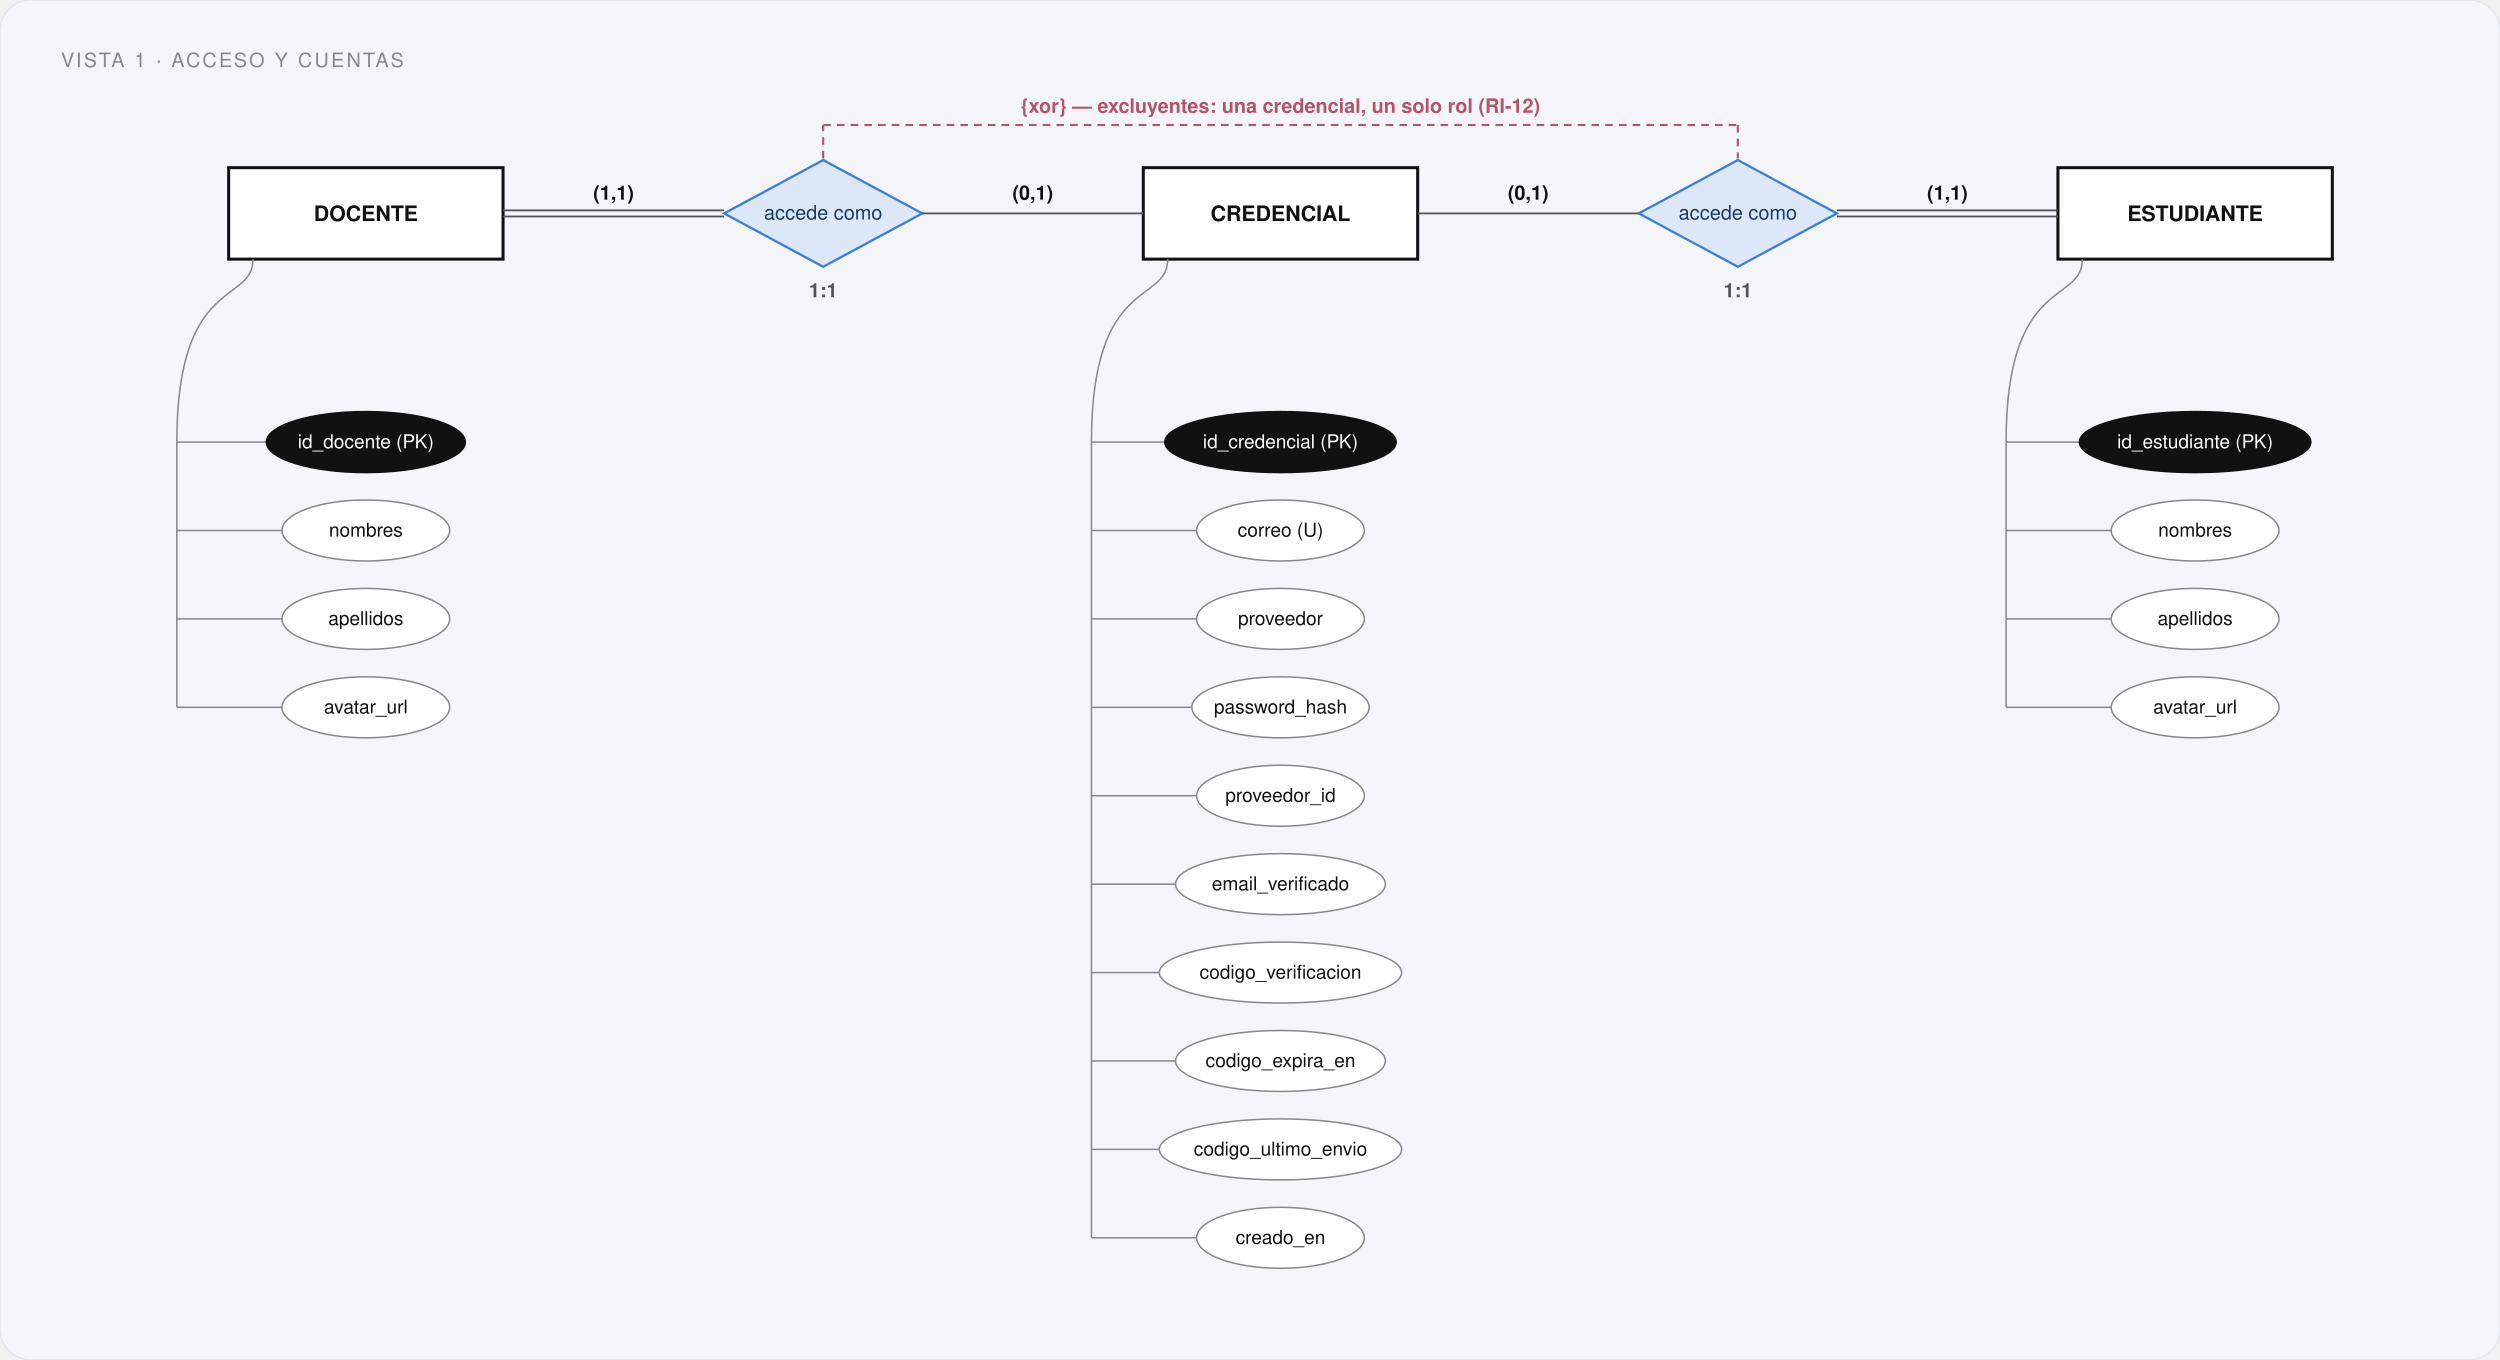
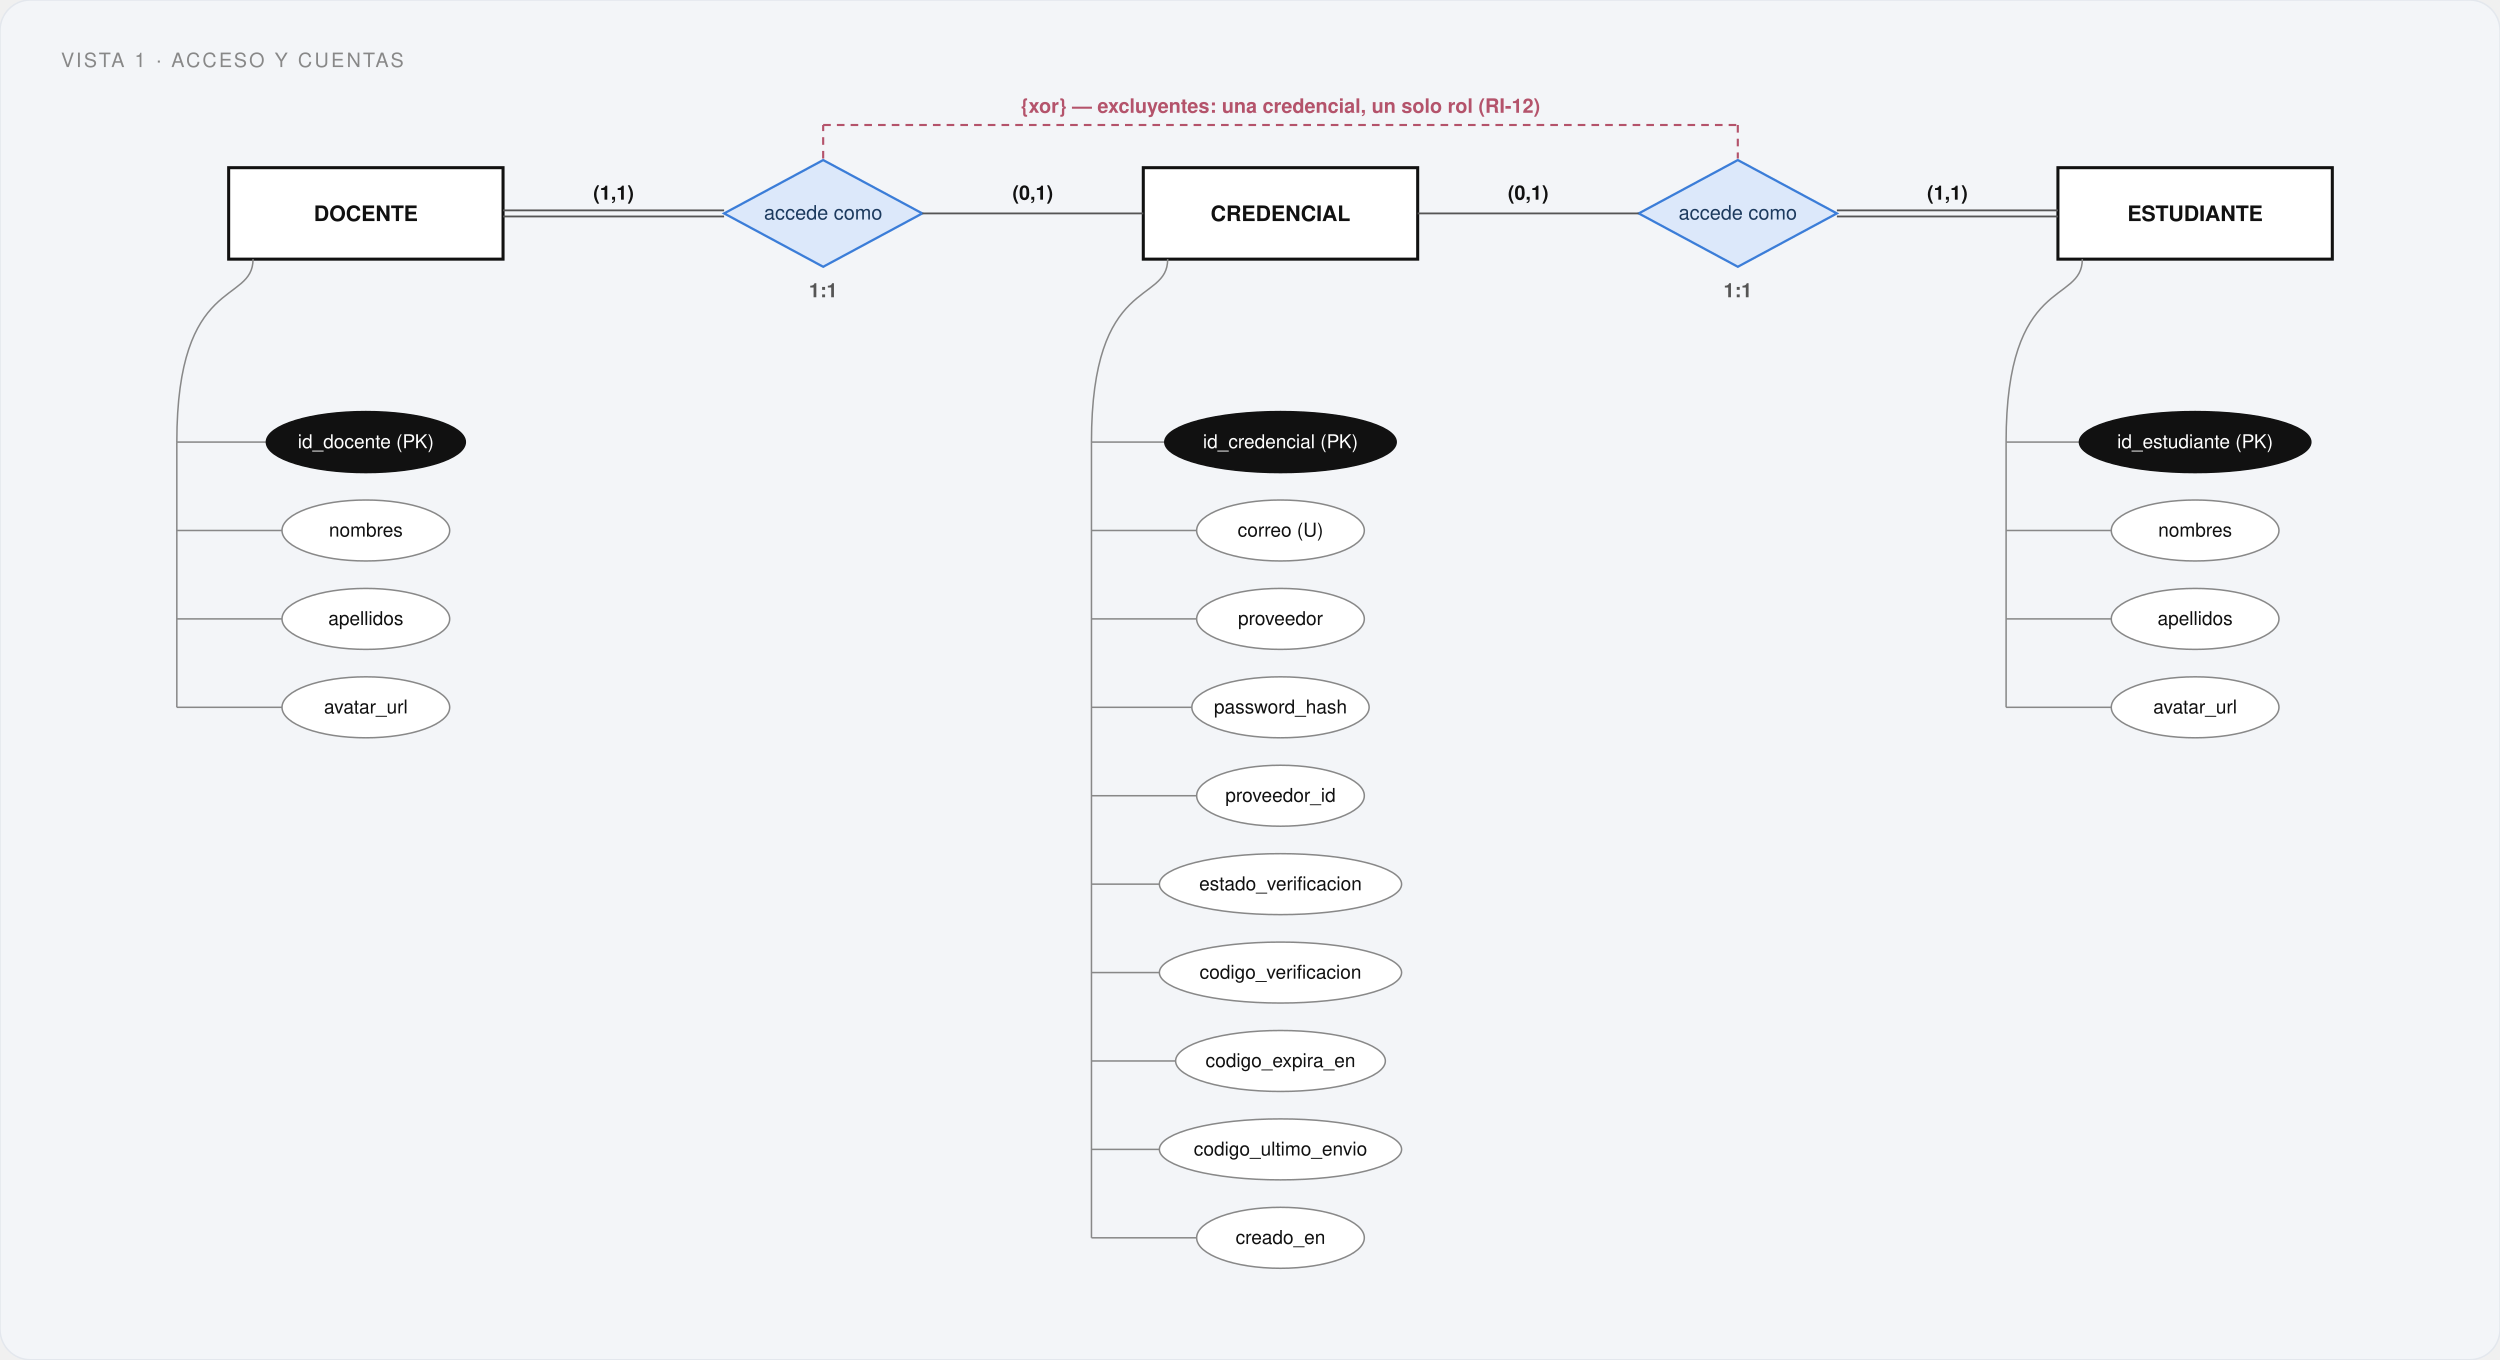
<svg xmlns="http://www.w3.org/2000/svg" width="1640" height="892" viewBox="0 0 1640 892" font-family="Helvetica">
  <rect x="0" y="0" width="1640" height="892" fill="#F3F5F8" rx="20" ry="20" stroke="#E3E7ED" />
  <text x="40" y="44" font-family="Helvetica" font-size="13" letter-spacing="1.5" fill="#888888">VISTA 1 · ACCESO Y CUENTAS</text>
  <rect x="150.0" y="110.0" width="180" height="60" fill="#FFFFFF" stroke="#111111" stroke-width="2" />
  <text x="240" y="145" text-anchor="middle" font-family="Helvetica" font-size="14" font-weight="700" fill="#111111">DOCENTE</text>
  <path d="M 166.0 170.0 C 166.0 200.0, 116.0 180.0, 116.0 290" fill="none" stroke="#888888" stroke-width="1" />
  <line x1="116.0" y1="290" x2="116.0" y2="464" stroke="#888888" stroke-width="1" />
  <line x1="116.0" y1="290" x2="174.75" y2="290" stroke="#888888" stroke-width="1" />
  <ellipse cx="240" cy="290" rx="65.25" ry="20.0" fill="#111111" stroke="#111111" stroke-width="1" />
  <text x="240" y="294" text-anchor="middle" font-family="Helvetica" font-size="12.5" fill="#FFFFFF">id_docente (PK)</text>
  <line x1="116.0" y1="348" x2="185.0" y2="348" stroke="#888888" stroke-width="1" />
  <ellipse cx="240" cy="348" rx="55.0" ry="20.0" fill="#FFFFFF" stroke="#888888" stroke-width="1" />
  <text x="240" y="352" text-anchor="middle" font-family="Helvetica" font-size="12.5" fill="#111111">nombres</text>
  <line x1="116.0" y1="406" x2="185.0" y2="406" stroke="#888888" stroke-width="1" />
  <ellipse cx="240" cy="406" rx="55.0" ry="20.0" fill="#FFFFFF" stroke="#888888" stroke-width="1" />
  <text x="240" y="410" text-anchor="middle" font-family="Helvetica" font-size="12.5" fill="#111111">apellidos</text>
  <line x1="116.0" y1="464" x2="185.0" y2="464" stroke="#888888" stroke-width="1" />
  <ellipse cx="240" cy="464" rx="55.0" ry="20.0" fill="#FFFFFF" stroke="#888888" stroke-width="1" />
  <text x="240" y="468" text-anchor="middle" font-family="Helvetica" font-size="12.5" fill="#111111">avatar_url</text>
  <rect x="750.0" y="110.0" width="180" height="60" fill="#FFFFFF" stroke="#111111" stroke-width="2" />
  <text x="840" y="145" text-anchor="middle" font-family="Helvetica" font-size="14" font-weight="700" fill="#111111">CREDENCIAL</text>
  <path d="M 766.0 170.0 C 766.0 200.0, 716.0 180.0, 716.0 290" fill="none" stroke="#888888" stroke-width="1" />
  <line x1="716.0" y1="290" x2="716.0" y2="812" stroke="#888888" stroke-width="1" />
  <line x1="716.0" y1="290" x2="764.1" y2="290" stroke="#888888" stroke-width="1" />
  <ellipse cx="840" cy="290" rx="75.9" ry="20.0" fill="#111111" stroke="#111111" stroke-width="1" />
  <text x="840" y="294" text-anchor="middle" font-family="Helvetica" font-size="12.5" fill="#FFFFFF">id_credencial (PK)</text>
  <line x1="716.0" y1="348" x2="785.0" y2="348" stroke="#888888" stroke-width="1" />
  <ellipse cx="840" cy="348" rx="55.0" ry="20.0" fill="#FFFFFF" stroke="#888888" stroke-width="1" />
  <text x="840" y="352" text-anchor="middle" font-family="Helvetica" font-size="12.5" fill="#111111">correo (U)</text>
  <line x1="716.0" y1="406" x2="785.0" y2="406" stroke="#888888" stroke-width="1" />
  <ellipse cx="840" cy="406" rx="55.0" ry="20.0" fill="#FFFFFF" stroke="#888888" stroke-width="1" />
  <text x="840" y="410" text-anchor="middle" font-family="Helvetica" font-size="12.5" fill="#111111">proveedor</text>
  <line x1="716.0" y1="464" x2="781.85" y2="464" stroke="#888888" stroke-width="1" />
  <ellipse cx="840" cy="464" rx="58.15" ry="20.0" fill="#FFFFFF" stroke="#888888" stroke-width="1" />
  <text x="840" y="468" text-anchor="middle" font-family="Helvetica" font-size="12.5" fill="#111111">password_hash</text>
  <line x1="716.0" y1="522" x2="785.0" y2="522" stroke="#888888" stroke-width="1" />
  <ellipse cx="840" cy="522" rx="55.0" ry="20.0" fill="#FFFFFF" stroke="#888888" stroke-width="1" />
  <text x="840" y="526" text-anchor="middle" font-family="Helvetica" font-size="12.5" fill="#111111">proveedor_id</text>
-   <line x1="716.0" y1="580" x2="771.2" y2="580" stroke="#888888" stroke-width="1" />
-   <ellipse cx="840" cy="580" rx="68.8" ry="20.0" fill="#FFFFFF" stroke="#888888" stroke-width="1" />
-   <text x="840" y="584" text-anchor="middle" font-family="Helvetica" font-size="12.5" fill="#111111">email_verificado</text>
+   <line x1="716.0" y1="580" x2="760.55" y2="580" stroke="#888888" stroke-width="1" />
+   <ellipse cx="840" cy="580" rx="79.45" ry="20.0" fill="#FFFFFF" stroke="#888888" stroke-width="1" />
+   <text x="840" y="584" text-anchor="middle" font-family="Helvetica" font-size="12.5" fill="#111111">estado_verificacion</text>
  <line x1="716.0" y1="638" x2="760.55" y2="638" stroke="#888888" stroke-width="1" />
  <ellipse cx="840" cy="638" rx="79.45" ry="20.0" fill="#FFFFFF" stroke="#888888" stroke-width="1" />
  <text x="840" y="642" text-anchor="middle" font-family="Helvetica" font-size="12.5" fill="#111111">codigo_verificacion</text>
  <line x1="716.0" y1="696" x2="771.2" y2="696" stroke="#888888" stroke-width="1" />
  <ellipse cx="840" cy="696" rx="68.8" ry="20.0" fill="#FFFFFF" stroke="#888888" stroke-width="1" />
  <text x="840" y="700" text-anchor="middle" font-family="Helvetica" font-size="12.5" fill="#111111">codigo_expira_en</text>
  <line x1="716.0" y1="754" x2="760.55" y2="754" stroke="#888888" stroke-width="1" />
  <ellipse cx="840" cy="754" rx="79.45" ry="20.0" fill="#FFFFFF" stroke="#888888" stroke-width="1" />
  <text x="840" y="758" text-anchor="middle" font-family="Helvetica" font-size="12.5" fill="#111111">codigo_ultimo_envio</text>
  <line x1="716.0" y1="812" x2="785.0" y2="812" stroke="#888888" stroke-width="1" />
  <ellipse cx="840" cy="812" rx="55.0" ry="20.0" fill="#FFFFFF" stroke="#888888" stroke-width="1" />
  <text x="840" y="816" text-anchor="middle" font-family="Helvetica" font-size="12.5" fill="#111111">creado_en</text>
  <rect x="1350.0" y="110.0" width="180" height="60" fill="#FFFFFF" stroke="#111111" stroke-width="2" />
  <text x="1440" y="145" text-anchor="middle" font-family="Helvetica" font-size="14" font-weight="700" fill="#111111">ESTUDIANTE</text>
  <path d="M 1366.0 170.0 C 1366.0 200.0, 1316.0 180.0, 1316.0 290" fill="none" stroke="#888888" stroke-width="1" />
  <line x1="1316.0" y1="290" x2="1316.0" y2="464" stroke="#888888" stroke-width="1" />
  <line x1="1316.0" y1="290" x2="1364.1" y2="290" stroke="#888888" stroke-width="1" />
  <ellipse cx="1440" cy="290" rx="75.9" ry="20.0" fill="#111111" stroke="#111111" stroke-width="1" />
  <text x="1440" y="294" text-anchor="middle" font-family="Helvetica" font-size="12.5" fill="#FFFFFF">id_estudiante (PK)</text>
  <line x1="1316.0" y1="348" x2="1385.0" y2="348" stroke="#888888" stroke-width="1" />
  <ellipse cx="1440" cy="348" rx="55.0" ry="20.0" fill="#FFFFFF" stroke="#888888" stroke-width="1" />
  <text x="1440" y="352" text-anchor="middle" font-family="Helvetica" font-size="12.5" fill="#111111">nombres</text>
  <line x1="1316.0" y1="406" x2="1385.0" y2="406" stroke="#888888" stroke-width="1" />
  <ellipse cx="1440" cy="406" rx="55.0" ry="20.0" fill="#FFFFFF" stroke="#888888" stroke-width="1" />
  <text x="1440" y="410" text-anchor="middle" font-family="Helvetica" font-size="12.5" fill="#111111">apellidos</text>
  <line x1="1316.0" y1="464" x2="1385.0" y2="464" stroke="#888888" stroke-width="1" />
  <ellipse cx="1440" cy="464" rx="55.0" ry="20.0" fill="#FFFFFF" stroke="#888888" stroke-width="1" />
  <text x="1440" y="468" text-anchor="middle" font-family="Helvetica" font-size="12.5" fill="#111111">avatar_url</text>
  <polygon points="540,105.0 605.0,140 540,175.0 475.0,140" fill="#DCE8FA" stroke="#3B7DD8" stroke-width="1.5" />
  <text x="540" y="144" text-anchor="middle" font-family="Helvetica" font-size="13" fill="#1C3A5E">accede como</text>
  <text x="540" y="195.0" text-anchor="middle" font-family="Helvetica" font-size="13" font-weight="700" fill="#555555">1:1</text>
  <polygon points="1140,105.0 1205.0,140 1140,175.0 1075.0,140" fill="#DCE8FA" stroke="#3B7DD8" stroke-width="1.5" />
  <text x="1140" y="144" text-anchor="middle" font-family="Helvetica" font-size="13" fill="#1C3A5E">accede como</text>
  <text x="1140" y="195.0" text-anchor="middle" font-family="Helvetica" font-size="13" font-weight="700" fill="#555555">1:1</text>
  <line x1="750.0" y1="140" x2="605.0" y2="140" stroke="#555555" stroke-width="1.2" />
  <text x="677.5" y="131.0" text-anchor="middle" font-family="Helvetica" font-size="13" font-weight="700" fill="#111111">(0,1)</text>
  <line x1="330.0" y1="142.0" x2="475.0" y2="142.0" stroke="#555555" stroke-width="1.2" />
  <line x1="330.0" y1="138.0" x2="475.0" y2="138.0" stroke="#555555" stroke-width="1.2" />
  <text x="402.5" y="131.0" text-anchor="middle" font-family="Helvetica" font-size="13" font-weight="700" fill="#111111">(1,1)</text>
  <line x1="930.0" y1="140" x2="1075.0" y2="140" stroke="#555555" stroke-width="1.2" />
  <text x="1002.5" y="131.0" text-anchor="middle" font-family="Helvetica" font-size="13" font-weight="700" fill="#111111">(0,1)</text>
  <line x1="1350.0" y1="138.0" x2="1205.0" y2="138.0" stroke="#555555" stroke-width="1.2" />
  <line x1="1350.0" y1="142.0" x2="1205.0" y2="142.0" stroke="#555555" stroke-width="1.2" />
  <text x="1277.5" y="131.0" text-anchor="middle" font-family="Helvetica" font-size="13" font-weight="700" fill="#111111">(1,1)</text>
  <line x1="540" y1="104" x2="540" y2="82" stroke="#B4536B" stroke-width="1.4" stroke-dasharray="5,4" />
  <line x1="540" y1="82" x2="1140" y2="82" stroke="#B4536B" stroke-width="1.4" stroke-dasharray="5,4" />
  <line x1="1140" y1="82" x2="1140" y2="104" stroke="#B4536B" stroke-width="1.4" stroke-dasharray="5,4" />
  <text x="840" y="74" text-anchor="middle" font-family="Helvetica" font-size="13" font-weight="700" fill="#B4536B">{xor} — excluyentes: una credencial, un solo rol (RI-12)</text>
</svg>
